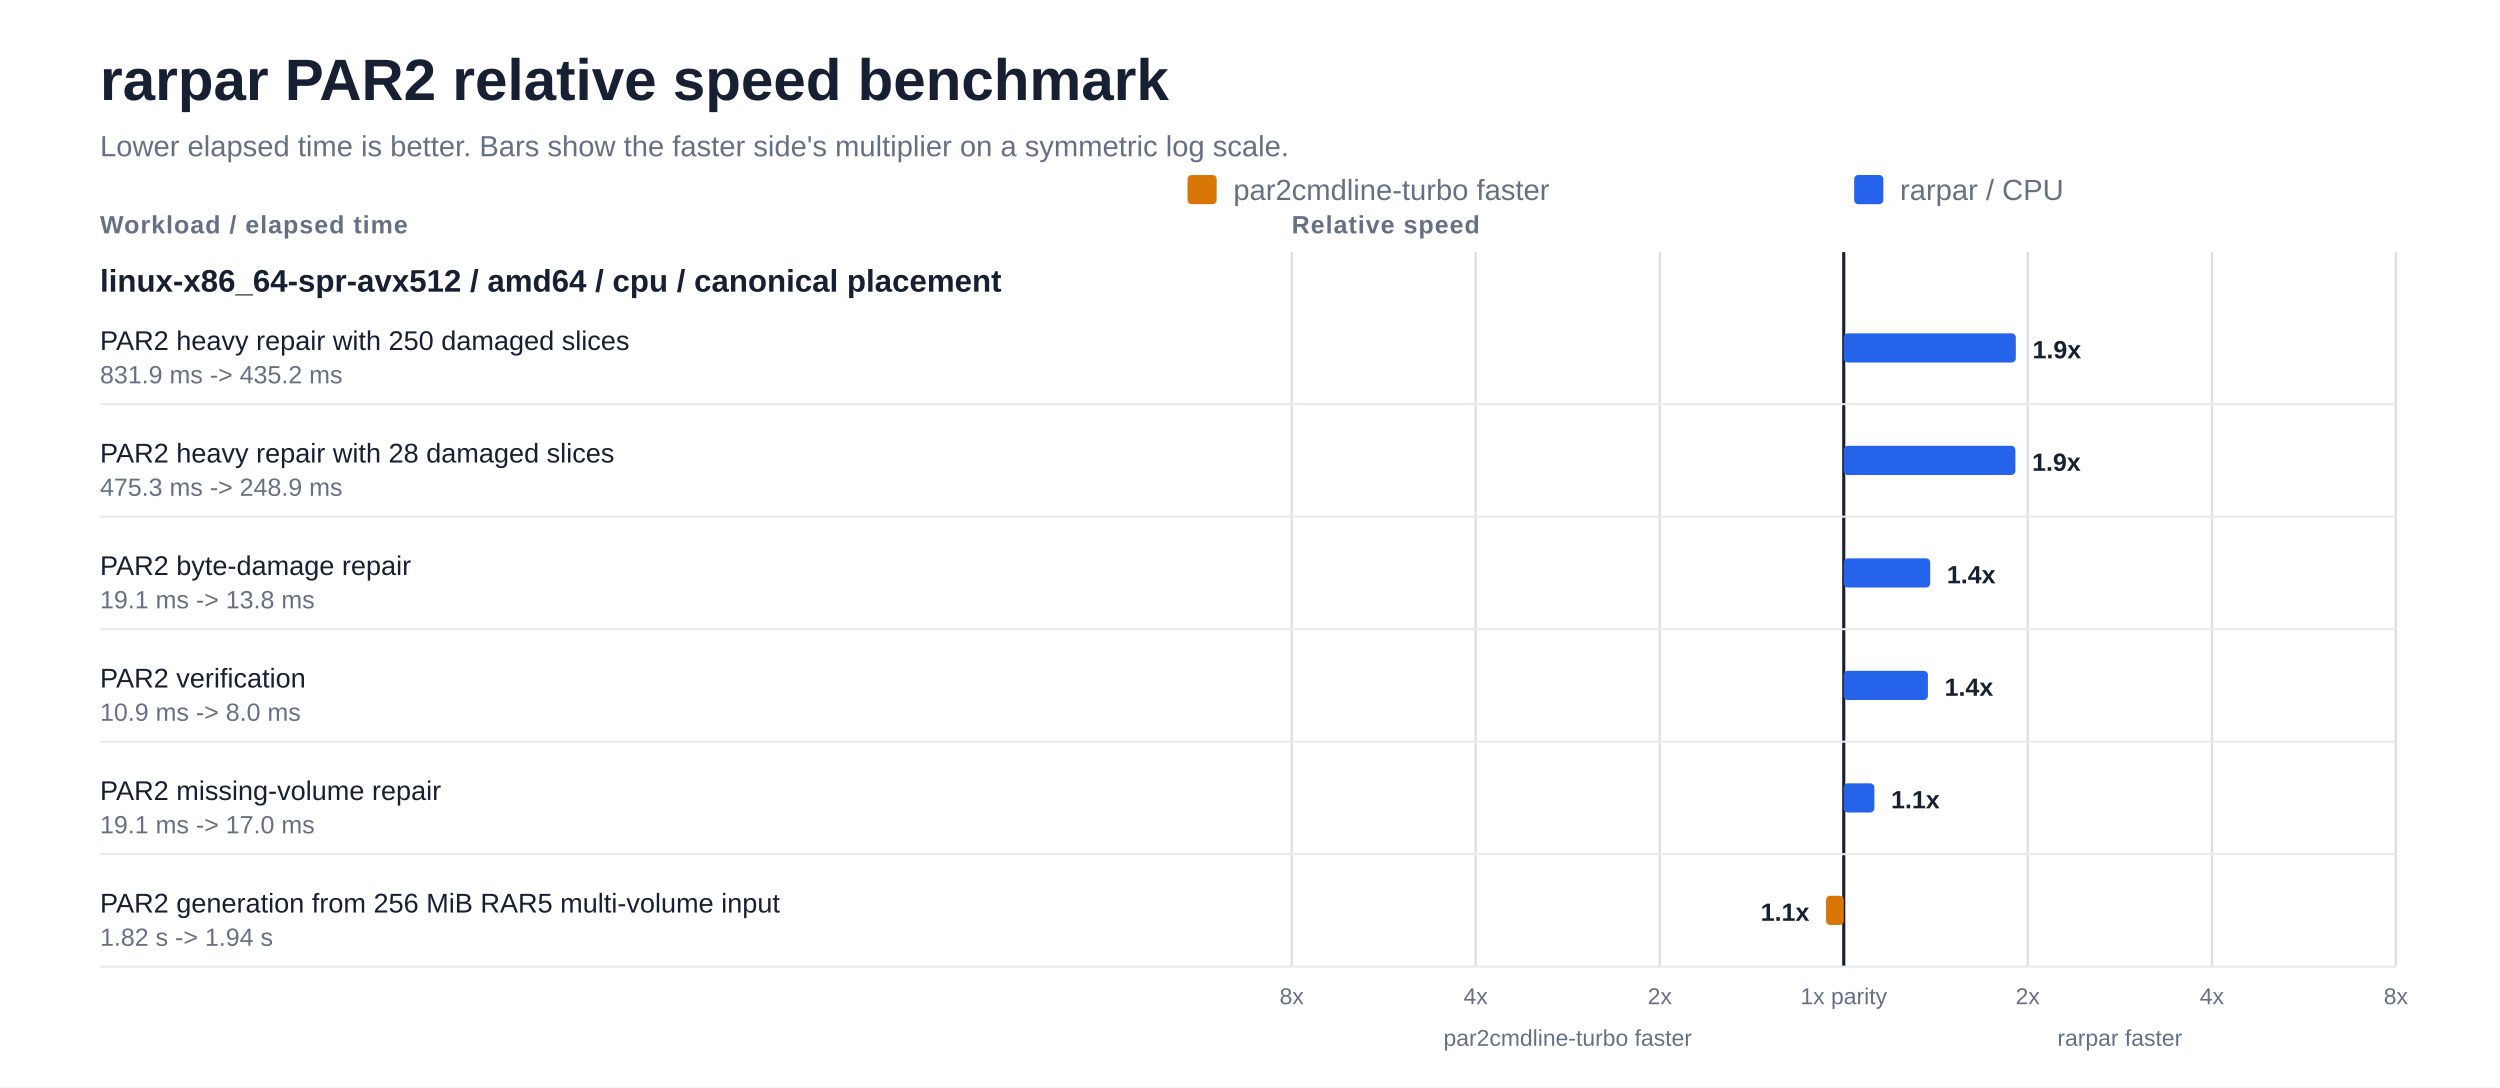
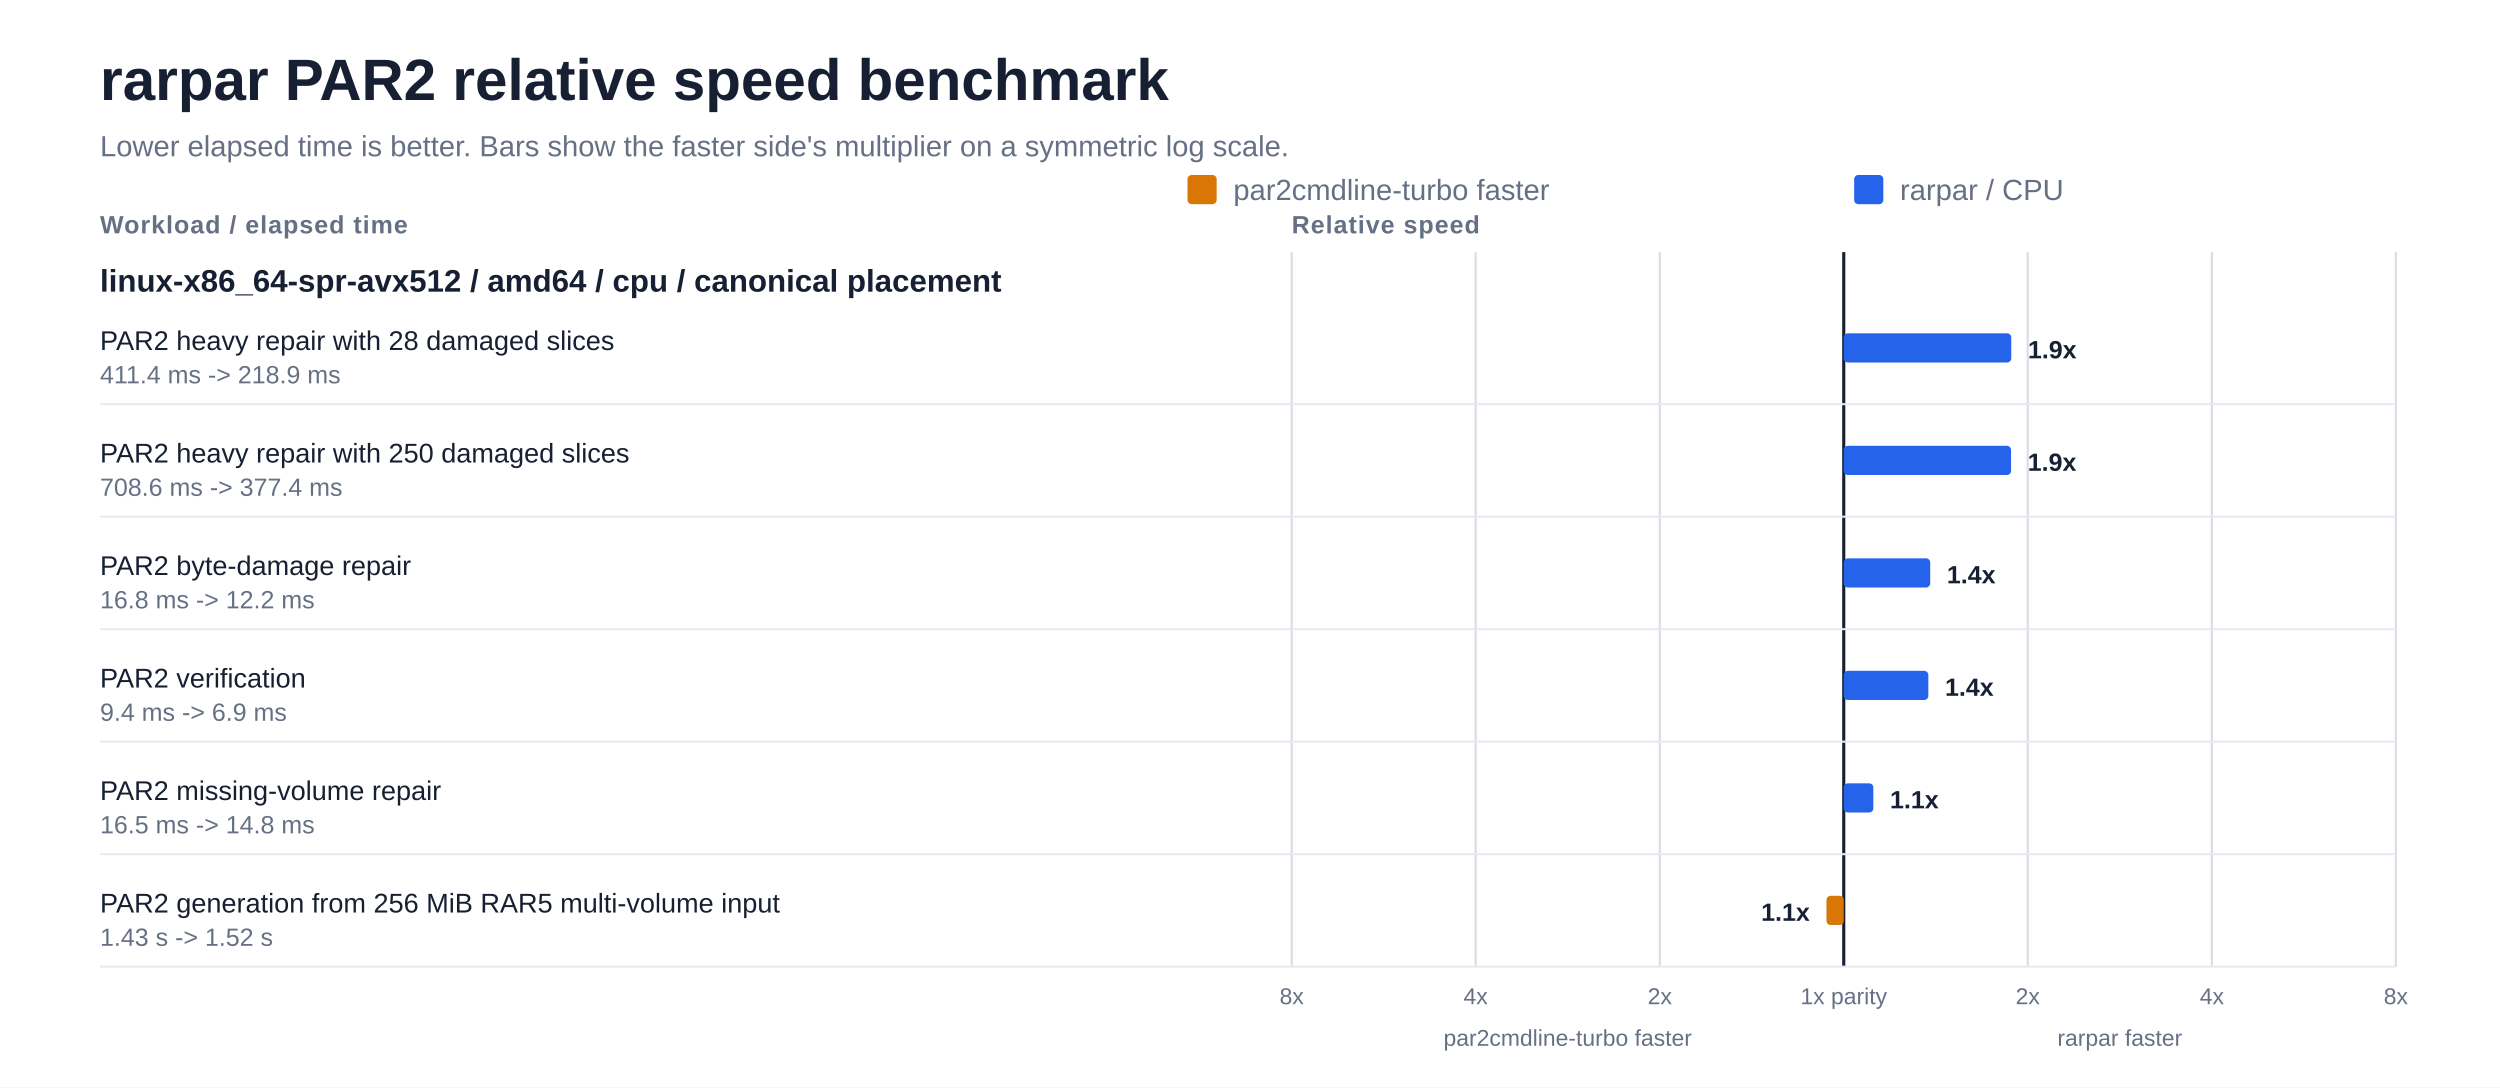
<svg xmlns="http://www.w3.org/2000/svg" width="1200" height="522" viewBox="0 0 1200 522" role="img" aria-labelledby="title desc">
  <style>
    .bg { fill: #ffffff; } text { font-family: Arial, sans-serif; fill: #172033; }
    .title { font-size: 28px; font-weight: 600; } .subtitle { font-size: 14px; fill: #667085; }
    .column { font-size: 12px; font-weight: 600; fill: #667085; letter-spacing: .04em; text-transform: uppercase; }
    .machine { font-size: 15px; font-weight: 600; } .workload { font-size: 13px; font-weight: 500; }
    .timing { font-size: 12px; fill: #667085; } .tick { font-size: 11px; fill: #667085; } .ratio { font-size: 12px; font-weight: 600; }
    .grid { stroke: #d7dce5; stroke-width: 1; } .parity { stroke: #172033; stroke-width: 1.5; } .rule { stroke: #e7eaf0; stroke-width: 1; }
    .cpu { fill: #2563eb; } .gpu { fill: #7c3aed; } .slower { fill: #d97706; }
    @media (prefers-color-scheme: dark) { .bg { fill: #0d1117; } text { fill: #e6edf3; } .subtitle, .column, .timing, .tick { fill: #9ca7b5; } .grid { stroke: #30363d; } .parity { stroke: #e6edf3; } .rule { stroke: #21262d; } .cpu { fill: #58a6ff; } .gpu { fill: #bc8cff; } .slower { fill: #f2a65a; } }
  </style>
  <rect class="bg" width="1200" height="522" />
  <text class="title" x="48" y="48">rarpar PAR2 relative speed benchmark</text>
  <text class="subtitle" x="48" y="75">Lower elapsed time is better. Bars show the faster side's multiplier on a symmetric log scale.</text>
  <g aria-label="Legend">
    <rect class="slower" x="570" y="84" width="14" height="14" rx="2" />
    <text class="subtitle" x="592" y="96">par2cmdline-turbo faster</text>
    <rect class="cpu" x="890" y="84" width="14" height="14" rx="2" />
    <text class="subtitle" x="912" y="96">rarpar / CPU</text>
  </g>
  <text class="column" x="48" y="112">Workload / elapsed time</text>
  <text class="column" x="620" y="112">Relative speed</text>
  <g aria-label="Relative speed axis">
    <line class="grid" x1="620.0" y1="121" x2="620.0" y2="464" />
    <text class="tick" x="620.0" y="482" text-anchor="middle">8x</text>
    <line class="grid" x1="708.3" y1="121" x2="708.3" y2="464" />
    <text class="tick" x="708.3" y="482" text-anchor="middle">4x</text>
    <line class="grid" x1="796.7" y1="121" x2="796.7" y2="464" />
    <text class="tick" x="796.7" y="482" text-anchor="middle">2x</text>
    <line class="parity" x1="885.0" y1="121" x2="885.0" y2="464" />
    <text class="tick" x="885.0" y="482" text-anchor="middle">1x parity</text>
    <line class="grid" x1="973.3" y1="121" x2="973.3" y2="464" />
    <text class="tick" x="973.3" y="482" text-anchor="middle">2x</text>
    <line class="grid" x1="1061.7" y1="121" x2="1061.7" y2="464" />
    <text class="tick" x="1061.7" y="482" text-anchor="middle">4x</text>
    <line class="grid" x1="1150.0" y1="121" x2="1150.0" y2="464" />
    <text class="tick" x="1150.0" y="482" text-anchor="middle">8x</text>
    <text class="tick" x="752.5" y="502" text-anchor="middle">par2cmdline-turbo faster</text>
    <text class="tick" x="1017.5" y="502" text-anchor="middle">rarpar faster</text>
  </g>
  <g aria-label="PAR2 benchmarks">
    <text class="machine" x="48" y="140">linux-x86_64-spr-avx512 / amd64 / cpu / canonical placement</text>
-     <text class="workload" x="48" y="168">PAR2 heavy repair with 250 damaged slices</text>
-     <text class="timing" x="48" y="184">831.9 ms -&gt; 435.2 ms</text>
-     <rect class="cpu" x="885.0" y="160" width="82.6" height="14" rx="2" />
-     <text class="ratio" x="975.6" y="172">1.9x</text>
+     <text class="workload" x="48" y="168">PAR2 heavy repair with 28 damaged slices</text>
+     <text class="timing" x="48" y="184">411.4 ms -&gt; 218.9 ms</text>
+     <rect class="cpu" x="885.0" y="160" width="80.4" height="14" rx="2" />
+     <text class="ratio" x="973.4" y="172">1.9x</text>
    <line class="rule" x1="48" y1="194" x2="1150" y2="194" />
-     <text class="workload" x="48" y="222">PAR2 heavy repair with 28 damaged slices</text>
-     <text class="timing" x="48" y="238">475.3 ms -&gt; 248.9 ms</text>
-     <rect class="cpu" x="885.0" y="214" width="82.4" height="14" rx="2" />
-     <text class="ratio" x="975.4" y="226">1.9x</text>
+     <text class="workload" x="48" y="222">PAR2 heavy repair with 250 damaged slices</text>
+     <text class="timing" x="48" y="238">708.6 ms -&gt; 377.4 ms</text>
+     <rect class="cpu" x="885.0" y="214" width="80.3" height="14" rx="2" />
+     <text class="ratio" x="973.3" y="226">1.9x</text>
    <line class="rule" x1="48" y1="248" x2="1150" y2="248" />
    <text class="workload" x="48" y="276">PAR2 byte-damage repair</text>
-     <text class="timing" x="48" y="292">19.1 ms -&gt; 13.8 ms</text>
+     <text class="timing" x="48" y="292">16.8 ms -&gt; 12.2 ms</text>
    <rect class="cpu" x="885.0" y="268" width="41.5" height="14" rx="2" />
    <text class="ratio" x="934.5" y="280">1.4x</text>
    <line class="rule" x1="48" y1="302" x2="1150" y2="302" />
    <text class="workload" x="48" y="330">PAR2 verification</text>
-     <text class="timing" x="48" y="346">10.9 ms -&gt; 8.0 ms</text>
-     <rect class="cpu" x="885.0" y="322" width="40.4" height="14" rx="2" />
-     <text class="ratio" x="933.4" y="334">1.4x</text>
+     <text class="timing" x="48" y="346">9.4 ms -&gt; 6.9 ms</text>
+     <rect class="cpu" x="885.0" y="322" width="40.6" height="14" rx="2" />
+     <text class="ratio" x="933.6" y="334">1.4x</text>
    <line class="rule" x1="48" y1="356" x2="1150" y2="356" />
    <text class="workload" x="48" y="384">PAR2 missing-volume repair</text>
-     <text class="timing" x="48" y="400">19.1 ms -&gt; 17.0 ms</text>
-     <rect class="cpu" x="885.0" y="376" width="14.7" height="14" rx="2" />
-     <text class="ratio" x="907.7" y="388">1.1x</text>
+     <text class="timing" x="48" y="400">16.5 ms -&gt; 14.8 ms</text>
+     <rect class="cpu" x="885.0" y="376" width="14.2" height="14" rx="2" />
+     <text class="ratio" x="907.2" y="388">1.1x</text>
    <line class="rule" x1="48" y1="410" x2="1150" y2="410" />
    <text class="workload" x="48" y="438">PAR2 generation from 256 MiB RAR5 multi-volume input</text>
-     <text class="timing" x="48" y="454">1.82 s -&gt; 1.94 s</text>
-     <rect class="slower" x="876.5" y="430" width="8.5" height="14" rx="2" />
-     <text class="ratio" x="868.5" y="442" text-anchor="end">1.1x</text>
+     <text class="timing" x="48" y="454">1.43 s -&gt; 1.52 s</text>
+     <rect class="slower" x="876.7" y="430" width="8.3" height="14" rx="2" />
+     <text class="ratio" x="868.7" y="442" text-anchor="end">1.1x</text>
    <line class="rule" x1="48" y1="464" x2="1150" y2="464" />
  </g>
</svg>
